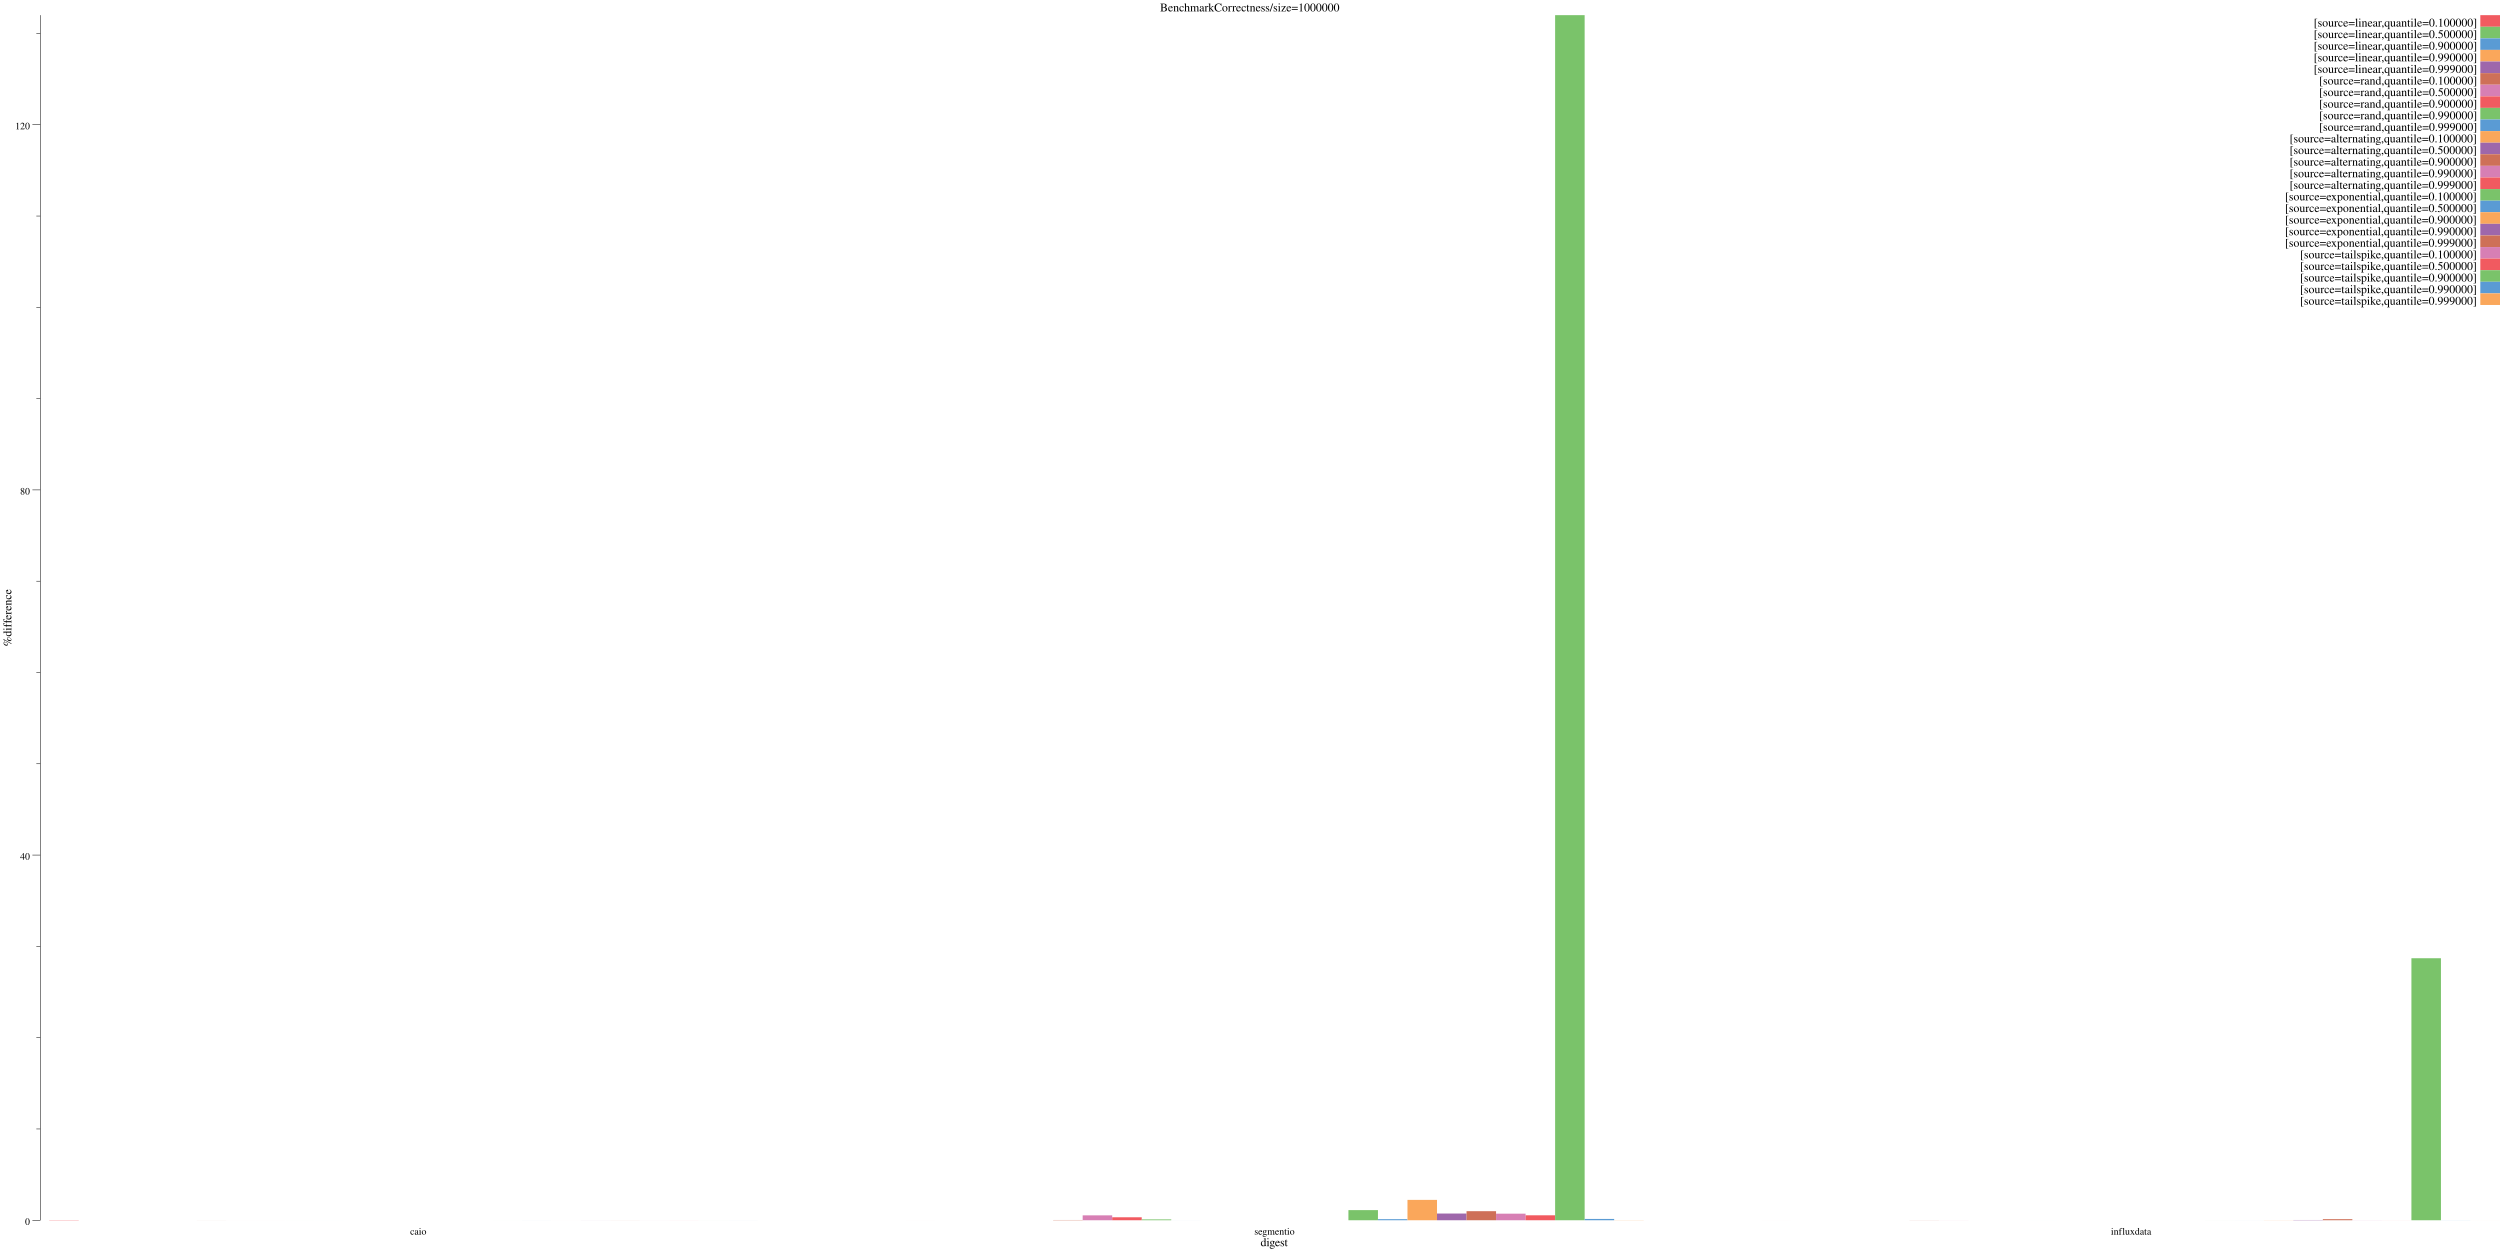
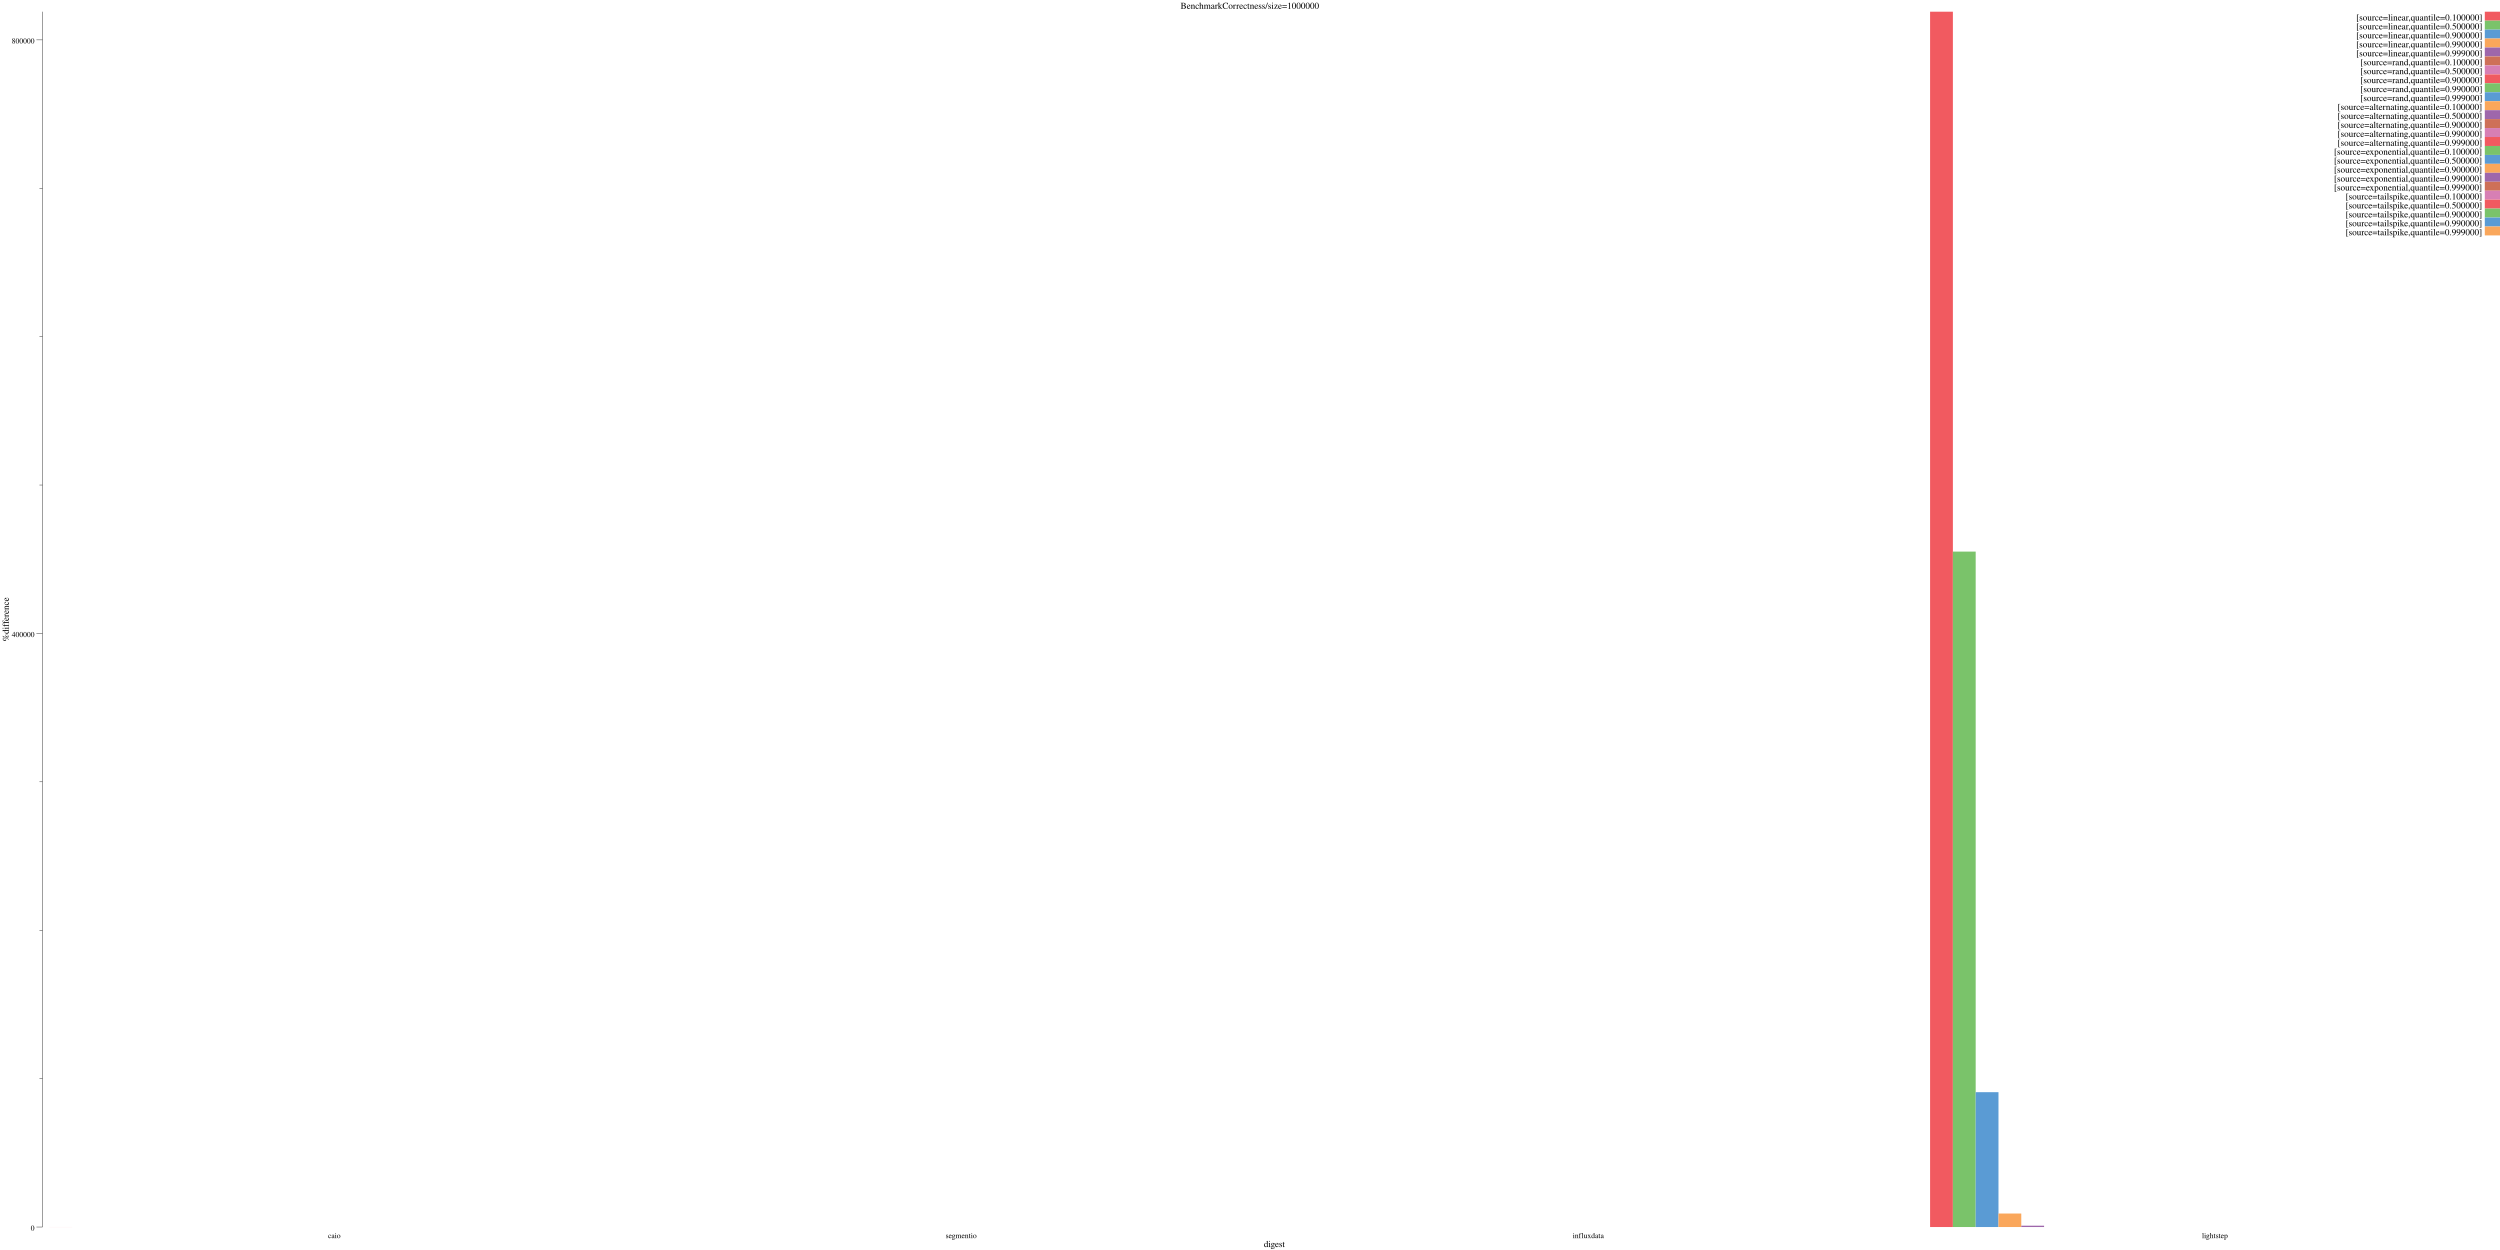
- <svg xmlns="http://www.w3.org/2000/svg" width="2540pt" height="1270pt" viewBox="0 0 2540 1270">
-   <g transform="scale(1, -1) translate(0, -1270)">
-     <path d="M0,0L2540,0L2540,1270L0,1270Z" style="fill:#FFFFFF" />
-     <text x="1178.6" y="-1258.4" transform="scale(1, -1)" style="font-family:Times;font-weight:normal;font-style:normal;font-size:12px">BenchmarkCorrectness/size=1000000</text>
-     <text x="1280.7" y="-3.861" transform="scale(1, -1)" style="font-family:Times;font-weight:normal;font-style:normal;font-size:12px">digest</text>
-     <text x="416.67" y="-15.602" transform="scale(1, -1)" style="font-family:Times;font-weight:normal;font-style:normal;font-size:10px">caio</text>
-     <text x="1274.4" y="-15.602" transform="scale(1, -1)" style="font-family:Times;font-weight:normal;font-style:normal;font-size:10px">segmentio</text>
-     <text x="2144.7" y="-15.602" transform="scale(1, -1)" style="font-family:Times;font-weight:normal;font-style:normal;font-size:10px">influxdata</text>
+ <svg xmlns="http://www.w3.org/2000/svg" width="3290pt" height="1645pt" viewBox="0 0 3290 1645">
+   <g transform="scale(1, -1) translate(0, -1645)">
+     <path d="M0,0L3290,0L3290,1645L0,1645Z" style="fill:#FFFFFF" />
+     <text x="1553.6" y="-1633.4" transform="scale(1, -1)" style="font-family:Times;font-weight:normal;font-style:normal;font-size:12px">BenchmarkCorrectness/size=1000000</text>
+     <text x="1663.2" y="-3.861" transform="scale(1, -1)" style="font-family:Times;font-weight:normal;font-style:normal;font-size:12px">digest</text>
+     <text x="431.67" y="-15.602" transform="scale(1, -1)" style="font-family:Times;font-weight:normal;font-style:normal;font-size:10px">caio</text>
+     <text x="1244.4" y="-15.602" transform="scale(1, -1)" style="font-family:Times;font-weight:normal;font-style:normal;font-size:10px">segmentio</text>
+     <text x="2069.7" y="-15.602" transform="scale(1, -1)" style="font-family:Times;font-weight:normal;font-style:normal;font-size:10px">influxdata</text>
+     <text x="2897.8" y="-15.602" transform="scale(1, -1)" style="font-family:Times;font-weight:normal;font-style:normal;font-size:10px">lightstep</text>
    <g transform="rotate(90)">
-       <text x="613.2" y="11.555" transform="scale(1, -1)" style="font-family:Times;font-weight:normal;font-style:normal;font-size:12px">%difference</text>
+       <text x="800.7" y="11.555" transform="scale(1, -1)" style="font-family:Times;font-weight:normal;font-style:normal;font-size:12px">%difference</text>
    </g>
-     <text x="25.416" y="-25.509" transform="scale(1, -1)" style="font-family:Times;font-weight:normal;font-style:normal;font-size:10px">0</text>
-     <text x="20.416" y="-396.53" transform="scale(1, -1)" style="font-family:Times;font-weight:normal;font-style:normal;font-size:10px">40</text>
-     <text x="20.416" y="-767.54" transform="scale(1, -1)" style="font-family:Times;font-weight:normal;font-style:normal;font-size:10px">80</text>
-     <text x="15.416" y="-1138.6" transform="scale(1, -1)" style="font-family:Times;font-weight:normal;font-style:normal;font-size:10px">120</text>
-     <path d="M32.916,30.23L40.916,30.23" style="fill:none;stroke:#000000;stroke-width:0.5" />
-     <path d="M32.916,401.25L40.916,401.25" style="fill:none;stroke:#000000;stroke-width:0.5" />
-     <path d="M32.916,772.26L40.916,772.26" style="fill:none;stroke:#000000;stroke-width:0.5" />
-     <path d="M32.916,1143.3L40.916,1143.3" style="fill:none;stroke:#000000;stroke-width:0.5" />
-     <path d="M36.916,122.98L40.916,122.98" style="fill:none;stroke:#000000;stroke-width:0.5" />
-     <path d="M36.916,215.74L40.916,215.74" style="fill:none;stroke:#000000;stroke-width:0.5" />
-     <path d="M36.916,308.49L40.916,308.49" style="fill:none;stroke:#000000;stroke-width:0.5" />
-     <path d="M36.916,494L40.916,494" style="fill:none;stroke:#000000;stroke-width:0.5" />
-     <path d="M36.916,586.75L40.916,586.75" style="fill:none;stroke:#000000;stroke-width:0.5" />
-     <path d="M36.916,679.51L40.916,679.51" style="fill:none;stroke:#000000;stroke-width:0.5" />
-     <path d="M36.916,865.02L40.916,865.02" style="fill:none;stroke:#000000;stroke-width:0.5" />
-     <path d="M36.916,957.77L40.916,957.77" style="fill:none;stroke:#000000;stroke-width:0.5" />
-     <path d="M36.916,1050.5L40.916,1050.5" style="fill:none;stroke:#000000;stroke-width:0.5" />
-     <path d="M36.916,1236L40.916,1236" style="fill:none;stroke:#000000;stroke-width:0.5" />
-     <path d="M40.916,30.23L40.916,1254.6" style="fill:none;stroke:#000000;stroke-width:0.5" />
-     <path d="M49.994,30.23L49.994,30.468L79.994,30.468L79.994,30.23Z" style="fill:#F15A60" />
-     <path d="M920,30.23L920,30.235L950,30.235L950,30.23Z" style="fill:#F15A60" />
-     <path d="M1790,30.23L1790,30.235L1820,30.235L1820,30.23Z" style="fill:#F15A60" />
-     <path d="M79.994,30.23L79.994,30.231L109.99,30.231L109.99,30.23Z" style="fill:#7AC36A" />
-     <path d="M950,30.23L950,30.231L980,30.231L980,30.23Z" style="fill:#7AC36A" />
-     <path d="M1820,30.23L1820,30.231L1850,30.231L1850,30.23Z" style="fill:#7AC36A" />
-     <path d="M109.99,30.23L109.99,30.231L139.99,30.231L139.99,30.23Z" style="fill:#5A9BD4" />
-     <path d="M980,30.23L980,30.231L1010,30.231L1010,30.23Z" style="fill:#5A9BD4" />
-     <path d="M1850,30.23L1850,30.231L1880,30.231L1880,30.23Z" style="fill:#5A9BD4" />
-     <path d="M139.99,30.23L139.99,30.231L169.99,30.231L169.99,30.23Z" style="fill:#FAA75B" />
-     <path d="M1010,30.23L1010,30.231L1040,30.231L1040,30.23Z" style="fill:#FAA75B" />
-     <path d="M1880,30.23L1880,30.231L1910,30.231L1910,30.23Z" style="fill:#FAA75B" />
-     <path d="M169.99,30.23L169.99,30.231L199.99,30.231L199.99,30.23Z" style="fill:#9E67AB" />
-     <path d="M1040,30.23L1040,30.231L1070,30.231L1070,30.23Z" style="fill:#9E67AB" />
-     <path d="M1910,30.23L1910,30.231L1940,30.231L1940,30.23Z" style="fill:#9E67AB" />
-     <path d="M199.99,30.23L199.99,30.26L229.99,30.26L229.99,30.23Z" style="fill:#CE7058" />
-     <path d="M1070,30.23L1070,30.491L1100,30.491L1100,30.23Z" style="fill:#CE7058" />
-     <path d="M1940,30.23L1940,30.305L1970,30.305L1970,30.23Z" style="fill:#CE7058" />
-     <path d="M229.99,30.23L229.99,30.239L259.99,30.239L259.99,30.23Z" style="fill:#D77FB4" />
-     <path d="M1100,30.23L1100,35.202L1130,35.202L1130,30.23Z" style="fill:#D77FB4" />
-     <path d="M1970,30.23L1970,30.266L2000,30.266L2000,30.23Z" style="fill:#D77FB4" />
-     <path d="M259.99,30.23L259.99,30.232L289.99,30.232L289.99,30.23Z" style="fill:#F15A60" />
-     <path d="M1130,30.23L1130,33.245L1160,33.245L1160,30.23Z" style="fill:#F15A60" />
-     <path d="M2000,30.23L2000,30.231L2030,30.231L2030,30.23Z" style="fill:#F15A60" />
-     <path d="M289.99,30.23L289.99,30.232L319.99,30.232L319.99,30.23Z" style="fill:#7AC36A" />
-     <path d="M1160,30.23L1160,31.087L1190,31.087L1190,30.23Z" style="fill:#7AC36A" />
-     <path d="M2030,30.23L2030,30.231L2060,30.231L2060,30.23Z" style="fill:#7AC36A" />
-     <path d="M319.99,30.23L319.99,30.232L349.99,30.232L349.99,30.23Z" style="fill:#5A9BD4" />
-     <path d="M1190,30.23L1190,30.245L1220,30.245L1220,30.23Z" style="fill:#5A9BD4" />
-     <path d="M2060,30.23L2060,30.233L2090,30.233L2090,30.23Z" style="fill:#5A9BD4" />
-     <path d="M349.99,30.23L349.99,30.23L379.99,30.23L379.99,30.23Z" style="fill:#FAA75B" />
-     <path d="M1220,30.23L1220,30.23L1250,30.23L1250,30.23Z" style="fill:#FAA75B" />
-     <path d="M2090,30.23L2090,30.23L2120,30.23L2120,30.23Z" style="fill:#FAA75B" />
-     <path d="M379.99,30.23L379.99,30.23L409.99,30.23L409.99,30.23Z" style="fill:#9E67AB" />
-     <path d="M1250,30.23L1250,30.23L1280,30.23L1280,30.23Z" style="fill:#9E67AB" />
-     <path d="M2120,30.23L2120,30.23L2150,30.23L2150,30.23Z" style="fill:#9E67AB" />
-     <path d="M409.99,30.23L409.99,30.23L439.99,30.23L439.99,30.23Z" style="fill:#CE7058" />
-     <path d="M1280,30.23L1280,30.23L1310,30.23L1310,30.23Z" style="fill:#CE7058" />
-     <path d="M2150,30.23L2150,30.23L2180,30.23L2180,30.23Z" style="fill:#CE7058" />
-     <path d="M439.99,30.23L439.99,30.23L469.99,30.23L469.99,30.23Z" style="fill:#D77FB4" />
-     <path d="M1310,30.23L1310,30.23L1340,30.23L1340,30.23Z" style="fill:#D77FB4" />
-     <path d="M2180,30.23L2180,30.23L2210,30.23L2210,30.23Z" style="fill:#D77FB4" />
-     <path d="M469.99,30.23L469.99,30.23L499.99,30.23L499.99,30.23Z" style="fill:#F15A60" />
-     <path d="M1340,30.23L1340,30.23L1370,30.23L1370,30.23Z" style="fill:#F15A60" />
-     <path d="M2210,30.23L2210,30.23L2240,30.23L2240,30.23Z" style="fill:#F15A60" />
-     <path d="M499.99,30.23L499.99,30.232L529.99,30.232L529.99,30.23Z" style="fill:#7AC36A" />
-     <path d="M1370,30.23L1370,40.526L1400,40.526L1400,30.23Z" style="fill:#7AC36A" />
-     <path d="M2240,30.23L2240,30.24L2270,30.24L2270,30.23Z" style="fill:#7AC36A" />
-     <path d="M529.99,30.23L529.99,30.247L559.99,30.247L559.99,30.23Z" style="fill:#5A9BD4" />
-     <path d="M1400,30.23L1400,31.334L1430,31.334L1430,30.23Z" style="fill:#5A9BD4" />
-     <path d="M2270,30.23L2270,30.251L2300,30.251L2300,30.23Z" style="fill:#5A9BD4" />
-     <path d="M559.99,30.23L559.99,30.238L589.99,30.238L589.99,30.23Z" style="fill:#FAA75B" />
-     <path d="M1430,30.23L1430,50.915L1460,50.915L1460,30.23Z" style="fill:#FAA75B" />
-     <path d="M2300,30.23L2300,30.319L2330,30.319L2330,30.23Z" style="fill:#FAA75B" />
-     <path d="M589.99,30.23L589.99,30.26L619.99,30.26L619.99,30.23Z" style="fill:#9E67AB" />
-     <path d="M1460,30.23L1460,37.048L1490,37.048L1490,30.23Z" style="fill:#9E67AB" />
-     <path d="M2330,30.23L2330,30.491L2360,30.491L2360,30.23Z" style="fill:#9E67AB" />
-     <path d="M619.99,30.23L619.99,30.272L649.99,30.272L649.99,30.23Z" style="fill:#CE7058" />
-     <path d="M1490,30.23L1490,39.432L1520,39.432L1520,30.23Z" style="fill:#CE7058" />
-     <path d="M2360,30.23L2360,31.325L2390,31.325L2390,30.23Z" style="fill:#CE7058" />
-     <path d="M649.99,30.23L649.99,30.253L679.99,30.253L679.99,30.23Z" style="fill:#D77FB4" />
-     <path d="M1520,30.23L1520,36.909L1550,36.909L1550,30.23Z" style="fill:#D77FB4" />
-     <path d="M2390,30.23L2390,30.299L2420,30.299L2420,30.23Z" style="fill:#D77FB4" />
-     <path d="M679.99,30.23L679.99,30.257L709.99,30.257L709.99,30.23Z" style="fill:#F15A60" />
-     <path d="M1550,30.23L1550,35.258L1580,35.258L1580,30.23Z" style="fill:#F15A60" />
-     <path d="M2420,30.23L2420,30.263L2450,30.263L2450,30.23Z" style="fill:#F15A60" />
-     <path d="M709.99,30.23L709.99,30.246L739.99,30.246L739.99,30.23Z" style="fill:#7AC36A" />
-     <path d="M1580,30.23L1580,1254.6L1610,1254.6L1610,30.23Z" style="fill:#7AC36A" />
-     <path d="M2450,30.23L2450,296.43L2480,296.43L2480,30.23Z" style="fill:#7AC36A" />
-     <path d="M739.99,30.23L739.99,30.244L769.99,30.244L769.99,30.23Z" style="fill:#5A9BD4" />
-     <path d="M1610,30.23L1610,31.557L1640,31.557L1640,30.23Z" style="fill:#5A9BD4" />
-     <path d="M2480,30.23L2480,30.287L2510,30.287L2510,30.23Z" style="fill:#5A9BD4" />
-     <path d="M769.99,30.23L769.99,30.231L799.99,30.231L799.99,30.23Z" style="fill:#FAA75B" />
-     <path d="M1640,30.23L1640,30.357L1670,30.357L1670,30.23Z" style="fill:#FAA75B" />
-     <path d="M2510,30.23L2510,30.243L2540,30.243L2540,30.23Z" style="fill:#FAA75B" />
-     <path d="M2520,1242.8L2520,1254.6L2540,1254.6L2540,1242.8Z" style="fill:#F15A60" />
-     <text x="2350.7" y="-1243" transform="scale(1, -1)" style="font-family:Times;font-weight:normal;font-style:normal;font-size:12px">[source=linear,quantile=0.100000]</text>
-     <path d="M2520,1231L2520,1242.8L2540,1242.8L2540,1231Z" style="fill:#7AC36A" />
-     <text x="2350.7" y="-1231.3" transform="scale(1, -1)" style="font-family:Times;font-weight:normal;font-style:normal;font-size:12px">[source=linear,quantile=0.500000]</text>
-     <path d="M2520,1219.3L2520,1231L2540,1231L2540,1219.3Z" style="fill:#5A9BD4" />
-     <text x="2350.7" y="-1219.5" transform="scale(1, -1)" style="font-family:Times;font-weight:normal;font-style:normal;font-size:12px">[source=linear,quantile=0.900000]</text>
-     <path d="M2520,1207.5L2520,1219.3L2540,1219.3L2540,1207.5Z" style="fill:#FAA75B" />
-     <text x="2350.7" y="-1207.7" transform="scale(1, -1)" style="font-family:Times;font-weight:normal;font-style:normal;font-size:12px">[source=linear,quantile=0.990000]</text>
-     <path d="M2520,1195.7L2520,1207.5L2540,1207.5L2540,1195.7Z" style="fill:#9E67AB" />
-     <text x="2350.7" y="-1195.9" transform="scale(1, -1)" style="font-family:Times;font-weight:normal;font-style:normal;font-size:12px">[source=linear,quantile=0.999000]</text>
-     <path d="M2520,1183.9L2520,1195.7L2540,1195.7L2540,1183.9Z" style="fill:#CE7058" />
-     <text x="2356.2" y="-1184.1" transform="scale(1, -1)" style="font-family:Times;font-weight:normal;font-style:normal;font-size:12px">[source=rand,quantile=0.100000]</text>
-     <path d="M2520,1172.1L2520,1183.9L2540,1183.9L2540,1172.1Z" style="fill:#D77FB4" />
-     <text x="2356.2" y="-1172.4" transform="scale(1, -1)" style="font-family:Times;font-weight:normal;font-style:normal;font-size:12px">[source=rand,quantile=0.500000]</text>
-     <path d="M2520,1160.4L2520,1172.1L2540,1172.1L2540,1160.4Z" style="fill:#F15A60" />
-     <text x="2356.2" y="-1160.6" transform="scale(1, -1)" style="font-family:Times;font-weight:normal;font-style:normal;font-size:12px">[source=rand,quantile=0.900000]</text>
-     <path d="M2520,1148.6L2520,1160.4L2540,1160.4L2540,1148.6Z" style="fill:#7AC36A" />
-     <text x="2356.2" y="-1148.8" transform="scale(1, -1)" style="font-family:Times;font-weight:normal;font-style:normal;font-size:12px">[source=rand,quantile=0.990000]</text>
-     <path d="M2520,1136.8L2520,1148.6L2540,1148.6L2540,1136.8Z" style="fill:#5A9BD4" />
-     <text x="2356.2" y="-1137" transform="scale(1, -1)" style="font-family:Times;font-weight:normal;font-style:normal;font-size:12px">[source=rand,quantile=0.999000]</text>
-     <path d="M2520,1125L2520,1136.8L2540,1136.8L2540,1125Z" style="fill:#FAA75B" />
-     <text x="2326.2" y="-1125.3" transform="scale(1, -1)" style="font-family:Times;font-weight:normal;font-style:normal;font-size:12px">[source=alternating,quantile=0.100000]</text>
-     <path d="M2520,1113.3L2520,1125L2540,1125L2540,1113.3Z" style="fill:#9E67AB" />
-     <text x="2326.2" y="-1113.5" transform="scale(1, -1)" style="font-family:Times;font-weight:normal;font-style:normal;font-size:12px">[source=alternating,quantile=0.500000]</text>
-     <path d="M2520,1101.5L2520,1113.3L2540,1113.3L2540,1101.5Z" style="fill:#CE7058" />
-     <text x="2326.2" y="-1101.7" transform="scale(1, -1)" style="font-family:Times;font-weight:normal;font-style:normal;font-size:12px">[source=alternating,quantile=0.900000]</text>
-     <path d="M2520,1089.7L2520,1101.5L2540,1101.5L2540,1089.7Z" style="fill:#D77FB4" />
-     <text x="2326.2" y="-1089.9" transform="scale(1, -1)" style="font-family:Times;font-weight:normal;font-style:normal;font-size:12px">[source=alternating,quantile=0.990000]</text>
-     <path d="M2520,1077.9L2520,1089.7L2540,1089.7L2540,1077.9Z" style="fill:#F15A60" />
-     <text x="2326.2" y="-1078.1" transform="scale(1, -1)" style="font-family:Times;font-weight:normal;font-style:normal;font-size:12px">[source=alternating,quantile=0.999000]</text>
-     <path d="M2520,1066.1L2520,1077.9L2540,1077.9L2540,1066.1Z" style="fill:#7AC36A" />
-     <text x="2321.5" y="-1066.4" transform="scale(1, -1)" style="font-family:Times;font-weight:normal;font-style:normal;font-size:12px">[source=exponential,quantile=0.100000]</text>
-     <path d="M2520,1054.4L2520,1066.1L2540,1066.1L2540,1054.4Z" style="fill:#5A9BD4" />
-     <text x="2321.5" y="-1054.6" transform="scale(1, -1)" style="font-family:Times;font-weight:normal;font-style:normal;font-size:12px">[source=exponential,quantile=0.500000]</text>
-     <path d="M2520,1042.6L2520,1054.4L2540,1054.4L2540,1042.6Z" style="fill:#FAA75B" />
-     <text x="2321.5" y="-1042.8" transform="scale(1, -1)" style="font-family:Times;font-weight:normal;font-style:normal;font-size:12px">[source=exponential,quantile=0.900000]</text>
-     <path d="M2520,1030.8L2520,1042.6L2540,1042.6L2540,1030.8Z" style="fill:#9E67AB" />
-     <text x="2321.5" y="-1031" transform="scale(1, -1)" style="font-family:Times;font-weight:normal;font-style:normal;font-size:12px">[source=exponential,quantile=0.990000]</text>
-     <path d="M2520,1019L2520,1030.8L2540,1030.8L2540,1019Z" style="fill:#CE7058" />
-     <text x="2321.5" y="-1019.3" transform="scale(1, -1)" style="font-family:Times;font-weight:normal;font-style:normal;font-size:12px">[source=exponential,quantile=0.999000]</text>
-     <path d="M2520,1007.3L2520,1019L2540,1019L2540,1007.3Z" style="fill:#D77FB4" />
-     <text x="2336.8" y="-1007.5" transform="scale(1, -1)" style="font-family:Times;font-weight:normal;font-style:normal;font-size:12px">[source=tailspike,quantile=0.100000]</text>
-     <path d="M2520,995.48L2520,1007.3L2540,1007.3L2540,995.48Z" style="fill:#F15A60" />
-     <text x="2336.8" y="-995.71" transform="scale(1, -1)" style="font-family:Times;font-weight:normal;font-style:normal;font-size:12px">[source=tailspike,quantile=0.500000]</text>
-     <path d="M2520,983.71L2520,995.48L2540,995.48L2540,983.71Z" style="fill:#7AC36A" />
-     <text x="2336.8" y="-983.93" transform="scale(1, -1)" style="font-family:Times;font-weight:normal;font-style:normal;font-size:12px">[source=tailspike,quantile=0.900000]</text>
-     <path d="M2520,971.93L2520,983.71L2540,983.71L2540,971.93Z" style="fill:#5A9BD4" />
-     <text x="2336.8" y="-972.15" transform="scale(1, -1)" style="font-family:Times;font-weight:normal;font-style:normal;font-size:12px">[source=tailspike,quantile=0.990000]</text>
-     <path d="M2520,960.15L2520,971.93L2540,971.93L2540,960.15Z" style="fill:#FAA75B" />
-     <text x="2336.8" y="-960.37" transform="scale(1, -1)" style="font-family:Times;font-weight:normal;font-style:normal;font-size:12px">[source=tailspike,quantile=0.999000]</text>
+     <text x="40.416" y="-25.509" transform="scale(1, -1)" style="font-family:Times;font-weight:normal;font-style:normal;font-size:10px">0</text>
+     <text x="15.416" y="-806.66" transform="scale(1, -1)" style="font-family:Times;font-weight:normal;font-style:normal;font-size:10px">400000</text>
+     <text x="15.416" y="-1587.8" transform="scale(1, -1)" style="font-family:Times;font-weight:normal;font-style:normal;font-size:10px">800000</text>
+     <path d="M47.916,30.23L55.916,30.23" style="fill:none;stroke:#000000;stroke-width:0.5" />
+     <path d="M47.916,811.38L55.916,811.38" style="fill:none;stroke:#000000;stroke-width:0.5" />
+     <path d="M47.916,1592.5L55.916,1592.5" style="fill:none;stroke:#000000;stroke-width:0.5" />
+     <path d="M51.916,225.52L55.916,225.52" style="fill:none;stroke:#000000;stroke-width:0.5" />
+     <path d="M51.916,420.81L55.916,420.81" style="fill:none;stroke:#000000;stroke-width:0.5" />
+     <path d="M51.916,616.1L55.916,616.1" style="fill:none;stroke:#000000;stroke-width:0.5" />
+     <path d="M51.916,1006.7L55.916,1006.7" style="fill:none;stroke:#000000;stroke-width:0.5" />
+     <path d="M51.916,1202L55.916,1202" style="fill:none;stroke:#000000;stroke-width:0.5" />
+     <path d="M51.916,1397.2L55.916,1397.2" style="fill:none;stroke:#000000;stroke-width:0.5" />
+     <path d="M55.916,30.23L55.916,1629.6" style="fill:none;stroke:#000000;stroke-width:0.5" />
+     <path d="M64.994,30.23L64.994,30.28L94.994,30.28L94.994,30.23Z" style="fill:#F15A60" />
+     <path d="M890,30.23L890,30.231L920,30.231L920,30.23Z" style="fill:#F15A60" />
+     <path d="M1715,30.23L1715,30.231L1745,30.231L1745,30.23Z" style="fill:#F15A60" />
+     <path d="M2540,30.23L2540,1629.6L2570,1629.6L2570,30.23Z" style="fill:#F15A60" />
+     <path d="M94.994,30.23L94.994,30.231L124.99,30.231L124.99,30.23Z" style="fill:#7AC36A" />
+     <path d="M920,30.23L920,30.231L950,30.231L950,30.23Z" style="fill:#7AC36A" />
+     <path d="M1745,30.23L1745,30.231L1775,30.231L1775,30.23Z" style="fill:#7AC36A" />
+     <path d="M2570,30.23L2570,919.1L2600,919.1L2600,30.23Z" style="fill:#7AC36A" />
+     <path d="M124.99,30.23L124.99,30.232L154.99,30.232L154.99,30.23Z" style="fill:#5A9BD4" />
+     <path d="M950,30.23L950,30.231L980,30.231L980,30.23Z" style="fill:#5A9BD4" />
+     <path d="M1775,30.23L1775,30.231L1805,30.231L1805,30.23Z" style="fill:#5A9BD4" />
+     <path d="M2600,30.23L2600,207.69L2630,207.69L2630,30.23Z" style="fill:#5A9BD4" />
+     <path d="M154.99,30.23L154.99,30.232L184.99,30.232L184.99,30.23Z" style="fill:#FAA75B" />
+     <path d="M980,30.23L980,30.231L1010,30.231L1010,30.23Z" style="fill:#FAA75B" />
+     <path d="M1805,30.23L1805,30.231L1835,30.231L1835,30.23Z" style="fill:#FAA75B" />
+     <path d="M2630,30.23L2630,48.004L2660,48.004L2660,30.23Z" style="fill:#FAA75B" />
+     <path d="M184.99,30.23L184.99,30.232L214.99,30.232L214.99,30.23Z" style="fill:#9E67AB" />
+     <path d="M1010,30.23L1010,30.231L1040,30.231L1040,30.23Z" style="fill:#9E67AB" />
+     <path d="M1835,30.23L1835,30.231L1865,30.231L1865,30.23Z" style="fill:#9E67AB" />
+     <path d="M2660,30.23L2660,31.98L2690,31.98L2690,30.23Z" style="fill:#9E67AB" />
+     <path d="M214.99,30.23L214.99,30.23L244.99,30.23L244.99,30.23Z" style="fill:#CE7058" />
+     <path d="M1040,30.23L1040,30.23L1070,30.23L1070,30.23Z" style="fill:#CE7058" />
+     <path d="M1865,30.23L1865,30.23L1895,30.23L1895,30.23Z" style="fill:#CE7058" />
+     <path d="M2690,30.23L2690,30.231L2720,30.231L2720,30.23Z" style="fill:#CE7058" />
+     <path d="M244.99,30.23L244.99,30.23L274.99,30.23L274.99,30.23Z" style="fill:#D77FB4" />
+     <path d="M1070,30.23L1070,30.23L1100,30.23L1100,30.23Z" style="fill:#D77FB4" />
+     <path d="M1895,30.23L1895,30.23L1925,30.23L1925,30.23Z" style="fill:#D77FB4" />
+     <path d="M2720,30.23L2720,30.231L2750,30.231L2750,30.23Z" style="fill:#D77FB4" />
+     <path d="M274.99,30.23L274.99,30.23L304.99,30.23L304.99,30.23Z" style="fill:#F15A60" />
+     <path d="M1100,30.23L1100,30.23L1130,30.23L1130,30.23Z" style="fill:#F15A60" />
+     <path d="M1925,30.23L1925,30.23L1955,30.23L1955,30.23Z" style="fill:#F15A60" />
+     <path d="M2750,30.23L2750,30.231L2780,30.231L2780,30.23Z" style="fill:#F15A60" />
+     <path d="M304.99,30.23L304.99,30.23L334.99,30.23L334.99,30.23Z" style="fill:#7AC36A" />
+     <path d="M1130,30.23L1130,30.23L1160,30.23L1160,30.23Z" style="fill:#7AC36A" />
+     <path d="M1955,30.23L1955,30.23L1985,30.23L1985,30.23Z" style="fill:#7AC36A" />
+     <path d="M2780,30.23L2780,30.23L2810,30.23L2810,30.23Z" style="fill:#7AC36A" />
+     <path d="M334.99,30.23L334.99,30.23L364.99,30.23L364.99,30.23Z" style="fill:#5A9BD4" />
+     <path d="M1160,30.23L1160,30.23L1190,30.23L1190,30.23Z" style="fill:#5A9BD4" />
+     <path d="M1985,30.23L1985,30.23L2015,30.23L2015,30.23Z" style="fill:#5A9BD4" />
+     <path d="M2810,30.23L2810,30.23L2840,30.23L2840,30.23Z" style="fill:#5A9BD4" />
+     <path d="M364.99,30.23L364.99,30.23L394.99,30.23L394.99,30.23Z" style="fill:#FAA75B" />
+     <path d="M1190,30.23L1190,30.23L1220,30.23L1220,30.23Z" style="fill:#FAA75B" />
+     <path d="M2015,30.23L2015,30.23L2045,30.23L2045,30.23Z" style="fill:#FAA75B" />
+     <path d="M2840,30.23L2840,30.233L2870,30.233L2870,30.23Z" style="fill:#FAA75B" />
+     <path d="M394.99,30.23L394.99,30.23L424.99,30.23L424.99,30.23Z" style="fill:#9E67AB" />
+     <path d="M1220,30.23L1220,30.23L1250,30.23L1250,30.23Z" style="fill:#9E67AB" />
+     <path d="M2045,30.23L2045,30.23L2075,30.23L2075,30.23Z" style="fill:#9E67AB" />
+     <path d="M2870,30.23L2870,30.233L2900,30.233L2900,30.23Z" style="fill:#9E67AB" />
+     <path d="M424.99,30.23L424.99,30.23L454.99,30.23L454.99,30.23Z" style="fill:#CE7058" />
+     <path d="M1250,30.23L1250,30.23L1280,30.23L1280,30.23Z" style="fill:#CE7058" />
+     <path d="M2075,30.23L2075,30.23L2105,30.23L2105,30.23Z" style="fill:#CE7058" />
+     <path d="M2900,30.23L2900,30.231L2930,30.231L2930,30.23Z" style="fill:#CE7058" />
+     <path d="M454.99,30.23L454.99,30.23L484.99,30.23L484.99,30.23Z" style="fill:#D77FB4" />
+     <path d="M1280,30.23L1280,30.23L1310,30.23L1310,30.23Z" style="fill:#D77FB4" />
+     <path d="M2105,30.23L2105,30.23L2135,30.23L2135,30.23Z" style="fill:#D77FB4" />
+     <path d="M2930,30.23L2930,30.23L2960,30.23L2960,30.23Z" style="fill:#D77FB4" />
+     <path d="M484.99,30.23L484.99,30.23L514.99,30.23L514.99,30.23Z" style="fill:#F15A60" />
+     <path d="M1310,30.23L1310,30.23L1340,30.23L1340,30.23Z" style="fill:#F15A60" />
+     <path d="M2135,30.23L2135,30.23L2165,30.23L2165,30.23Z" style="fill:#F15A60" />
+     <path d="M2960,30.23L2960,30.23L2990,30.23L2990,30.23Z" style="fill:#F15A60" />
+     <path d="M514.99,30.23L514.99,30.23L544.99,30.23L544.99,30.23Z" style="fill:#7AC36A" />
+     <path d="M1340,30.23L1340,30.23L1370,30.23L1370,30.23Z" style="fill:#7AC36A" />
+     <path d="M2165,30.23L2165,30.23L2195,30.23L2195,30.23Z" style="fill:#7AC36A" />
+     <path d="M2990,30.23L2990,30.231L3020,30.231L3020,30.23Z" style="fill:#7AC36A" />
+     <path d="M544.99,30.23L544.99,30.23L574.99,30.23L574.99,30.23Z" style="fill:#5A9BD4" />
+     <path d="M1370,30.23L1370,30.23L1400,30.23L1400,30.23Z" style="fill:#5A9BD4" />
+     <path d="M2195,30.23L2195,30.23L2225,30.23L2225,30.23Z" style="fill:#5A9BD4" />
+     <path d="M3020,30.23L3020,30.231L3050,30.231L3050,30.23Z" style="fill:#5A9BD4" />
+     <path d="M574.99,30.23L574.99,30.23L604.99,30.23L604.99,30.23Z" style="fill:#FAA75B" />
+     <path d="M1400,30.23L1400,30.231L1430,30.231L1430,30.23Z" style="fill:#FAA75B" />
+     <path d="M2225,30.23L2225,30.23L2255,30.23L2255,30.23Z" style="fill:#FAA75B" />
+     <path d="M3050,30.23L3050,30.231L3080,30.231L3080,30.23Z" style="fill:#FAA75B" />
+     <path d="M604.99,30.23L604.99,30.23L634.99,30.23L634.99,30.23Z" style="fill:#9E67AB" />
+     <path d="M1430,30.23L1430,30.231L1460,30.231L1460,30.23Z" style="fill:#9E67AB" />
+     <path d="M2255,30.23L2255,30.23L2285,30.23L2285,30.23Z" style="fill:#9E67AB" />
+     <path d="M3080,30.23L3080,30.231L3110,30.231L3110,30.23Z" style="fill:#9E67AB" />
+     <path d="M634.99,30.23L634.99,30.23L664.99,30.23L664.99,30.23Z" style="fill:#CE7058" />
+     <path d="M1460,30.23L1460,30.231L1490,30.231L1490,30.23Z" style="fill:#CE7058" />
+     <path d="M2285,30.23L2285,30.23L2315,30.23L2315,30.23Z" style="fill:#CE7058" />
+     <path d="M3110,30.23L3110,30.231L3140,30.231L3140,30.23Z" style="fill:#CE7058" />
+     <path d="M664.99,30.23L664.99,30.23L694.99,30.23L694.99,30.23Z" style="fill:#D77FB4" />
+     <path d="M1490,30.23L1490,30.23L1520,30.23L1520,30.23Z" style="fill:#D77FB4" />
+     <path d="M2315,30.23L2315,30.23L2345,30.23L2345,30.23Z" style="fill:#D77FB4" />
+     <path d="M3140,30.23L3140,30.231L3170,30.231L3170,30.23Z" style="fill:#D77FB4" />
+     <path d="M694.99,30.23L694.99,30.23L724.99,30.23L724.99,30.23Z" style="fill:#F15A60" />
+     <path d="M1520,30.23L1520,30.23L1550,30.23L1550,30.23Z" style="fill:#F15A60" />
+     <path d="M2345,30.23L2345,30.23L2375,30.23L2375,30.23Z" style="fill:#F15A60" />
+     <path d="M3170,30.23L3170,30.23L3200,30.23L3200,30.23Z" style="fill:#F15A60" />
+     <path d="M724.99,30.23L724.99,30.23L754.99,30.23L754.99,30.23Z" style="fill:#7AC36A" />
+     <path d="M1550,30.23L1550,30.233L1580,30.233L1580,30.23Z" style="fill:#7AC36A" />
+     <path d="M2375,30.23L2375,30.231L2405,30.231L2405,30.23Z" style="fill:#7AC36A" />
+     <path d="M3200,30.23L3200,30.233L3230,30.233L3230,30.23Z" style="fill:#7AC36A" />
+     <path d="M754.99,30.23L754.99,30.23L784.99,30.23L784.99,30.23Z" style="fill:#5A9BD4" />
+     <path d="M1580,30.23L1580,30.23L1610,30.23L1610,30.23Z" style="fill:#5A9BD4" />
+     <path d="M2405,30.23L2405,30.23L2435,30.23L2435,30.23Z" style="fill:#5A9BD4" />
+     <path d="M3230,30.23L3230,30.23L3260,30.23L3260,30.23Z" style="fill:#5A9BD4" />
+     <path d="M784.99,30.23L784.99,30.23L814.99,30.23L814.99,30.23Z" style="fill:#FAA75B" />
+     <path d="M1610,30.23L1610,30.23L1640,30.23L1640,30.23Z" style="fill:#FAA75B" />
+     <path d="M2435,30.23L2435,30.23L2465,30.23L2465,30.23Z" style="fill:#FAA75B" />
+     <path d="M3260,30.23L3260,30.23L3290,30.23L3290,30.23Z" style="fill:#FAA75B" />
+     <path d="M3270,1617.8L3270,1629.6L3290,1629.6L3290,1617.8Z" style="fill:#F15A60" />
+     <text x="3100.7" y="-1618" transform="scale(1, -1)" style="font-family:Times;font-weight:normal;font-style:normal;font-size:12px">[source=linear,quantile=0.100000]</text>
+     <path d="M3270,1606L3270,1617.8L3290,1617.8L3290,1606Z" style="fill:#7AC36A" />
+     <text x="3100.7" y="-1606.3" transform="scale(1, -1)" style="font-family:Times;font-weight:normal;font-style:normal;font-size:12px">[source=linear,quantile=0.500000]</text>
+     <path d="M3270,1594.3L3270,1606L3290,1606L3290,1594.3Z" style="fill:#5A9BD4" />
+     <text x="3100.7" y="-1594.5" transform="scale(1, -1)" style="font-family:Times;font-weight:normal;font-style:normal;font-size:12px">[source=linear,quantile=0.900000]</text>
+     <path d="M3270,1582.5L3270,1594.3L3290,1594.3L3290,1582.5Z" style="fill:#FAA75B" />
+     <text x="3100.7" y="-1582.7" transform="scale(1, -1)" style="font-family:Times;font-weight:normal;font-style:normal;font-size:12px">[source=linear,quantile=0.990000]</text>
+     <path d="M3270,1570.7L3270,1582.5L3290,1582.5L3290,1570.7Z" style="fill:#9E67AB" />
+     <text x="3100.7" y="-1570.9" transform="scale(1, -1)" style="font-family:Times;font-weight:normal;font-style:normal;font-size:12px">[source=linear,quantile=0.999000]</text>
+     <path d="M3270,1558.9L3270,1570.7L3290,1570.7L3290,1558.9Z" style="fill:#CE7058" />
+     <text x="3106.2" y="-1559.1" transform="scale(1, -1)" style="font-family:Times;font-weight:normal;font-style:normal;font-size:12px">[source=rand,quantile=0.100000]</text>
+     <path d="M3270,1547.1L3270,1558.9L3290,1558.9L3290,1547.1Z" style="fill:#D77FB4" />
+     <text x="3106.2" y="-1547.4" transform="scale(1, -1)" style="font-family:Times;font-weight:normal;font-style:normal;font-size:12px">[source=rand,quantile=0.500000]</text>
+     <path d="M3270,1535.4L3270,1547.1L3290,1547.1L3290,1535.4Z" style="fill:#F15A60" />
+     <text x="3106.2" y="-1535.6" transform="scale(1, -1)" style="font-family:Times;font-weight:normal;font-style:normal;font-size:12px">[source=rand,quantile=0.900000]</text>
+     <path d="M3270,1523.6L3270,1535.4L3290,1535.4L3290,1523.6Z" style="fill:#7AC36A" />
+     <text x="3106.2" y="-1523.8" transform="scale(1, -1)" style="font-family:Times;font-weight:normal;font-style:normal;font-size:12px">[source=rand,quantile=0.990000]</text>
+     <path d="M3270,1511.8L3270,1523.6L3290,1523.6L3290,1511.8Z" style="fill:#5A9BD4" />
+     <text x="3106.2" y="-1512" transform="scale(1, -1)" style="font-family:Times;font-weight:normal;font-style:normal;font-size:12px">[source=rand,quantile=0.999000]</text>
+     <path d="M3270,1500L3270,1511.8L3290,1511.8L3290,1500Z" style="fill:#FAA75B" />
+     <text x="3076.2" y="-1500.3" transform="scale(1, -1)" style="font-family:Times;font-weight:normal;font-style:normal;font-size:12px">[source=alternating,quantile=0.100000]</text>
+     <path d="M3270,1488.3L3270,1500L3290,1500L3290,1488.3Z" style="fill:#9E67AB" />
+     <text x="3076.2" y="-1488.5" transform="scale(1, -1)" style="font-family:Times;font-weight:normal;font-style:normal;font-size:12px">[source=alternating,quantile=0.500000]</text>
+     <path d="M3270,1476.5L3270,1488.3L3290,1488.3L3290,1476.5Z" style="fill:#CE7058" />
+     <text x="3076.2" y="-1476.7" transform="scale(1, -1)" style="font-family:Times;font-weight:normal;font-style:normal;font-size:12px">[source=alternating,quantile=0.900000]</text>
+     <path d="M3270,1464.7L3270,1476.5L3290,1476.5L3290,1464.7Z" style="fill:#D77FB4" />
+     <text x="3076.2" y="-1464.9" transform="scale(1, -1)" style="font-family:Times;font-weight:normal;font-style:normal;font-size:12px">[source=alternating,quantile=0.990000]</text>
+     <path d="M3270,1452.9L3270,1464.7L3290,1464.7L3290,1452.9Z" style="fill:#F15A60" />
+     <text x="3076.2" y="-1453.1" transform="scale(1, -1)" style="font-family:Times;font-weight:normal;font-style:normal;font-size:12px">[source=alternating,quantile=0.999000]</text>
+     <path d="M3270,1441.1L3270,1452.9L3290,1452.9L3290,1441.1Z" style="fill:#7AC36A" />
+     <text x="3071.5" y="-1441.4" transform="scale(1, -1)" style="font-family:Times;font-weight:normal;font-style:normal;font-size:12px">[source=exponential,quantile=0.100000]</text>
+     <path d="M3270,1429.4L3270,1441.1L3290,1441.1L3290,1429.4Z" style="fill:#5A9BD4" />
+     <text x="3071.5" y="-1429.6" transform="scale(1, -1)" style="font-family:Times;font-weight:normal;font-style:normal;font-size:12px">[source=exponential,quantile=0.500000]</text>
+     <path d="M3270,1417.6L3270,1429.4L3290,1429.4L3290,1417.6Z" style="fill:#FAA75B" />
+     <text x="3071.5" y="-1417.8" transform="scale(1, -1)" style="font-family:Times;font-weight:normal;font-style:normal;font-size:12px">[source=exponential,quantile=0.900000]</text>
+     <path d="M3270,1405.8L3270,1417.6L3290,1417.6L3290,1405.8Z" style="fill:#9E67AB" />
+     <text x="3071.5" y="-1406" transform="scale(1, -1)" style="font-family:Times;font-weight:normal;font-style:normal;font-size:12px">[source=exponential,quantile=0.990000]</text>
+     <path d="M3270,1394L3270,1405.8L3290,1405.8L3290,1394Z" style="fill:#CE7058" />
+     <text x="3071.5" y="-1394.3" transform="scale(1, -1)" style="font-family:Times;font-weight:normal;font-style:normal;font-size:12px">[source=exponential,quantile=0.999000]</text>
+     <path d="M3270,1382.3L3270,1394L3290,1394L3290,1382.3Z" style="fill:#D77FB4" />
+     <text x="3086.8" y="-1382.5" transform="scale(1, -1)" style="font-family:Times;font-weight:normal;font-style:normal;font-size:12px">[source=tailspike,quantile=0.100000]</text>
+     <path d="M3270,1370.5L3270,1382.3L3290,1382.3L3290,1370.5Z" style="fill:#F15A60" />
+     <text x="3086.8" y="-1370.7" transform="scale(1, -1)" style="font-family:Times;font-weight:normal;font-style:normal;font-size:12px">[source=tailspike,quantile=0.500000]</text>
+     <path d="M3270,1358.7L3270,1370.5L3290,1370.5L3290,1358.7Z" style="fill:#7AC36A" />
+     <text x="3086.8" y="-1358.9" transform="scale(1, -1)" style="font-family:Times;font-weight:normal;font-style:normal;font-size:12px">[source=tailspike,quantile=0.900000]</text>
+     <path d="M3270,1346.9L3270,1358.7L3290,1358.7L3290,1346.9Z" style="fill:#5A9BD4" />
+     <text x="3086.8" y="-1347.2" transform="scale(1, -1)" style="font-family:Times;font-weight:normal;font-style:normal;font-size:12px">[source=tailspike,quantile=0.990000]</text>
+     <path d="M3270,1335.2L3270,1346.9L3290,1346.9L3290,1335.2Z" style="fill:#FAA75B" />
+     <text x="3086.8" y="-1335.4" transform="scale(1, -1)" style="font-family:Times;font-weight:normal;font-style:normal;font-size:12px">[source=tailspike,quantile=0.999000]</text>
  </g>
</svg>
